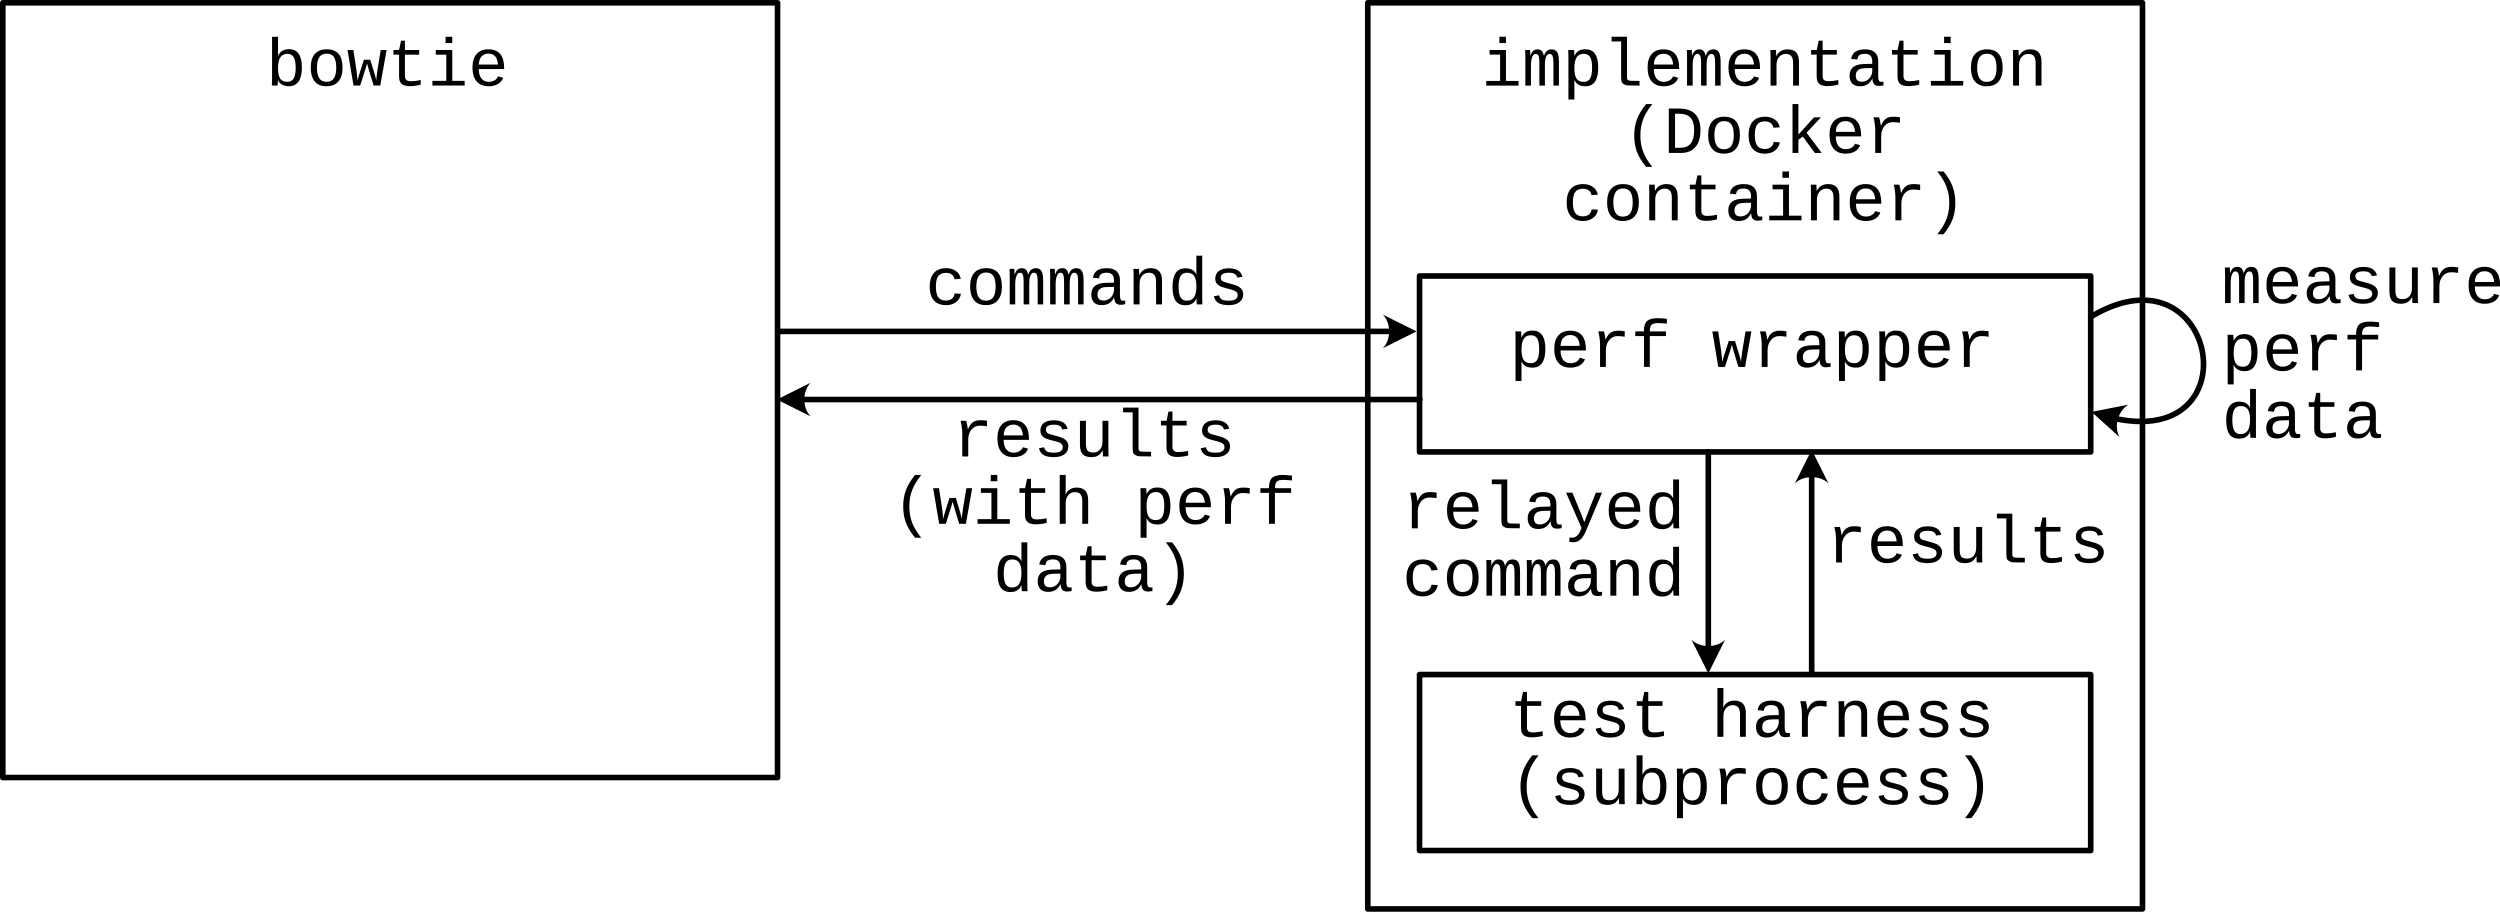
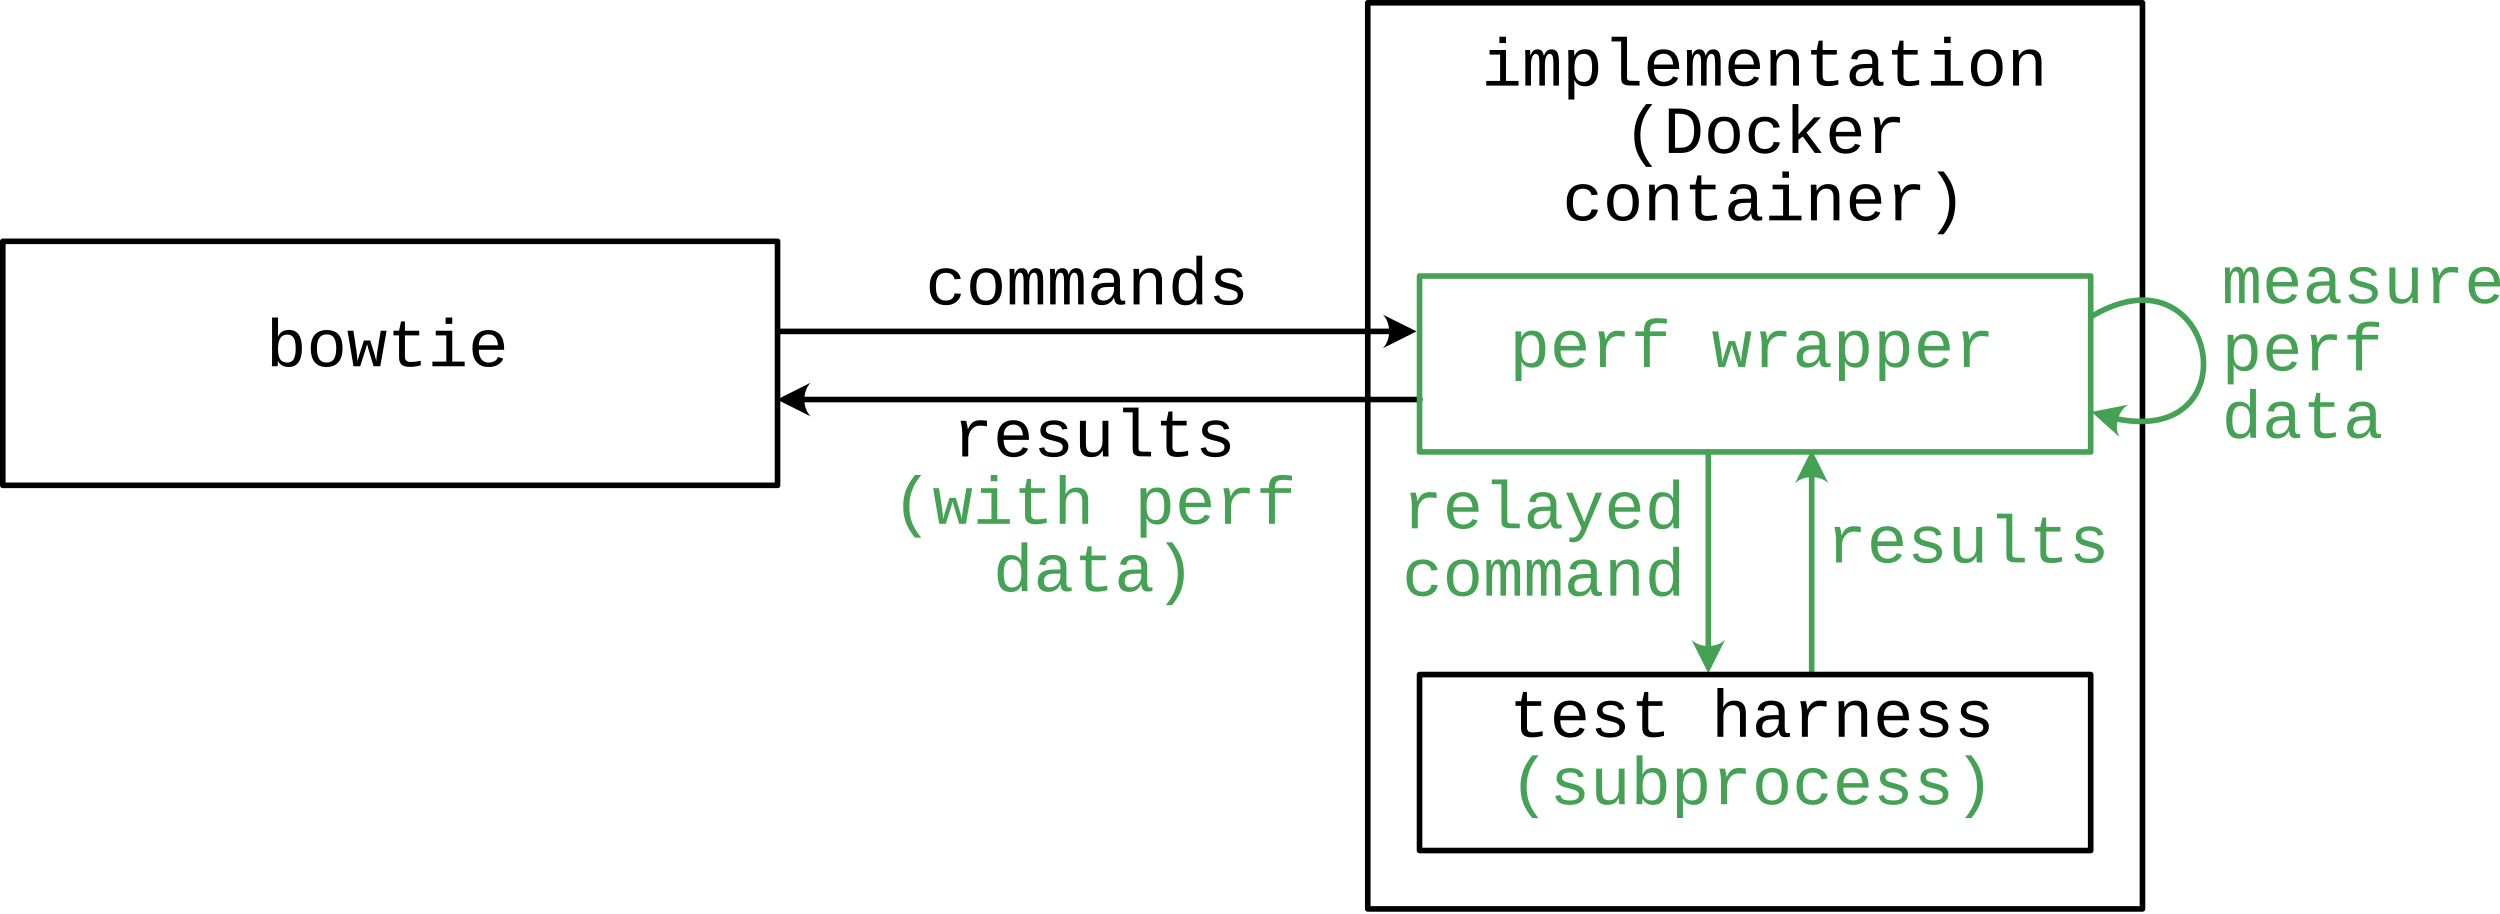
<svg xmlns="http://www.w3.org/2000/svg" width="100%" height="100%" viewBox="0 0 334 122" version="1.1" xml:space="preserve" style="fill-rule:evenodd;clip-rule:evenodd;stroke-linecap:round;stroke-linejoin:round;stroke-miterlimit:1.5;">
  <rect x="182.732" y="0.375" width="103.503" height="121.057" style="fill:#ebebeb;fill-opacity:0;stroke:#000;stroke-width:0.75px;" />
-   <rect x="0.375" y="0.375" width="103.503" height="103.503" style="fill:#ebebeb;fill-opacity:0;stroke:#000;stroke-width:0.75px;" />
-   <rect x="189.65" y="36.872" width="89.667" height="23.507" style="fill:#ebebeb;fill-opacity:0;stroke:#000;stroke-width:0.75px;" />
-   <g>
-     <rect x="189.65" y="90.122" width="89.667" height="23.507" style="fill:#ebebeb;fill-opacity:0;stroke:#000;stroke-width:0.75px;" />
-     <g transform="matrix(0.75,0,0,0.75,91.4889,29.7098)">
-       <text x="146.862px" y="91.637px" style="font-family:'CourierNewPSMT', 'Courier New', monospace;font-size:12px;">test harness</text>
-       <text x="146.862px" y="103.637px" style="font-family:'CourierNewPSMT', 'Courier New', monospace;font-size:12px;">(subprocess)</text>
-     </g>
+   <rect x="0.375" y="32.242" width="103.503" height="32.6" style="fill:#ebebeb;fill-opacity:0;stroke:#000;stroke-width:0.75px;" />
+   <g transform="matrix(0.75,0,0,0.75,91.4889,29.7098)">
+     <text x="146.862px" y="91.637px" style="font-family:'CourierNewPSMT', 'Courier New', monospace;font-size:12px;">test harness</text>
+     <text x="146.862px" y="103.637px" style="font-family:'CourierNewPSMT', 'Courier New', monospace;font-size:12px;fill:#45a154;">(subprocess)</text>
  </g>
-   <path d="M230.479,85.465l-2.25,4.5l-2.25,-4.5c1.125,1.125 3.375,1.125 4.5,0Z" />
-   <path d="M228.229,60.361l-0,26.004" style="fill:none;stroke:#000;stroke-width:0.75px;" />
-   <text x="35.537px" y="11.431px" style="font-family:'CourierNewPSMT', 'Courier New', monospace;font-size:9px;">bowtie</text>
+   <path d="M230.479,85.465l-2.25,4.5l-2.25,-4.5c1.125,1.125 3.375,1.125 4.5,0Z" style="fill:#45a154;" />
+   <path d="M228.229,60.361l-0,26.004" style="fill:none;stroke:#45a154;stroke-width:0.75px;" />
+   <text x="35.537px" y="48.939px" style="font-family:'CourierNewPSMT', 'Courier New', monospace;font-size:9px;">bowtie</text>
  <text x="123.63px" y="40.671px" style="font-family:'CourierNewPSMT', 'Courier New', monospace;font-size:9px;">commands</text>
  <g transform="matrix(0.75,0,0,0.75,186.664,-28.241)">
-     <text x="146.862px" y="91.637px" style="font-family:'CourierNewPSMT', 'Courier New', monospace;font-size:12px;">measure</text>
-     <text x="146.862px" y="103.637px" style="font-family:'CourierNewPSMT', 'Courier New', monospace;font-size:12px;">perf</text>
-     <text x="146.862px" y="115.637px" style="font-family:'CourierNewPSMT', 'Courier New', monospace;font-size:12px;">data</text>
+     <text x="146.862px" y="91.637px" style="font-family:'CourierNewPSMT', 'Courier New', monospace;font-size:12px;fill:#45a154;">measure</text>
+     <text x="146.862px" y="103.637px" style="font-family:'CourierNewPSMT', 'Courier New', monospace;font-size:12px;fill:#45a154;">perf</text>
+     <text x="146.862px" y="115.637px" style="font-family:'CourierNewPSMT', 'Courier New', monospace;font-size:12px;fill:#45a154;">data</text>
  </g>
-   <text x="244.004px" y="75.147px" style="font-family:'CourierNewPSMT', 'Courier New', monospace;font-size:9px;">results</text>
+   <text x="244.004px" y="75.147px" style="font-family:'CourierNewPSMT', 'Courier New', monospace;font-size:9px;fill:#45a154;">results</text>
  <g transform="matrix(0.75,0,0,0.75,77.1852,1.85034)">
-     <text x="146.862px" y="91.637px" style="font-family:'CourierNewPSMT', 'Courier New', monospace;font-size:12px;">relayed</text>
-     <text x="146.862px" y="103.637px" style="font-family:'CourierNewPSMT', 'Courier New', monospace;font-size:12px;">command</text>
+     <text x="146.862px" y="91.637px" style="font-family:'CourierNewPSMT', 'Courier New', monospace;font-size:12px;fill:#45a154;">relayed</text>
+     <text x="146.862px" y="103.637px" style="font-family:'CourierNewPSMT', 'Courier New', monospace;font-size:12px;fill:#45a154;">command</text>
  </g>
  <path d="M184.744,42.027l4.5,2.25l-4.5,2.25c1.125,-1.125 1.125,-3.375 0,-4.5Z" />
  <path d="M104.245,44.277l81.399,-0" style="fill:none;stroke:#000;stroke-width:0.75px;" />
  <g transform="matrix(0.75,0,0,0.75,7.61787,-7.75053)">
    <text x="159.535px" y="91.637px" style="font-family:'CourierNewPSMT', 'Courier New', monospace;font-size:12px;">results</text>
-     <text x="148.733px" y="103.637px" style="font-family:'CourierNewPSMT', 'Courier New', monospace;font-size:12px;">(with perf</text>
-     <text x="166.736px" y="115.637px" style="font-family:'CourierNewPSMT', 'Courier New', monospace;font-size:12px;">data)</text>
+     <text x="148.733px" y="103.637px" style="font-family:'CourierNewPSMT', 'Courier New', monospace;font-size:12px;fill:#45a154;">(with perf</text>
+     <text x="166.736px" y="115.637px" style="font-family:'CourierNewPSMT', 'Courier New', monospace;font-size:12px;fill:#45a154;">data)</text>
  </g>
  <path d="M108.304,51.129l-4.5,2.25l4.5,2.25c-1.125,-1.125 -1.125,-3.375 0,-4.5Z" />
  <path d="M107.404,53.379l82.28,0" style="fill:none;stroke:#000;stroke-width:0.75px;" />
-   <text x="201.664px" y="49.023px" style="font-family:'CourierNewPSMT', 'Courier New', monospace;font-size:9px;">perf wrapper</text>
+   <text x="201.664px" y="49.023px" style="font-family:'CourierNewPSMT', 'Courier New', monospace;font-size:9px;fill:#45a154;">perf wrapper</text>
  <g transform="matrix(0.75,0,0,0.75,82.1278,-57.297)">
    <text x="154.404px" y="91.637px" style="font-family:'CourierNewPSMT', 'Courier New', monospace;font-size:12px;">implementation</text>
    <text x="179.608px" y="103.637px" style="font-family:'CourierNewPSMT', 'Courier New', monospace;font-size:12px;">(Docker</text>
    <text x="168.806px" y="115.637px" style="font-family:'CourierNewPSMT', 'Courier New', monospace;font-size:12px;">container)</text>
  </g>
-   <path d="M244.29,64.589l-2.25,-4.5l-2.25,4.5c1.125,-1.125 3.375,-1.125 4.5,-0Z" />
-   <path d="M242.04,63.689l-0,26.337" style="fill:none;stroke:#000;stroke-width:0.75px;" />
-   <path d="M283.165,58.396l-3.739,-3.367l4.937,-0.97c-1.384,0.785 -1.983,2.953 -1.198,4.337Z" />
-   <path d="M279.571,42.187c16.41,-9.619 21.499,17.326 3.325,13.801" style="fill:none;stroke:#000;stroke-width:0.75px;" />
+   <path d="M244.29,64.589l-2.25,-4.5l-2.25,4.5c1.125,-1.125 3.375,-1.125 4.5,-0Z" style="fill:#45a154;" />
+   <path d="M242.04,63.689l-0,26.337" style="fill:none;stroke:#45a154;stroke-width:0.75px;" />
+   <path d="M283.165,58.396l-3.739,-3.367l4.937,-0.97c-1.384,0.785 -1.983,2.953 -1.198,4.337Z" style="fill:#45a154;" />
+   <path d="M279.571,42.187c16.41,-9.619 21.499,17.326 3.325,13.801" style="fill:none;stroke:#45a154;stroke-width:0.75px;" />
+   <rect x="189.65" y="36.872" width="89.667" height="23.507" style="fill:#ebebeb;fill-opacity:0;stroke:#45a154;stroke-width:0.75px;" />
+   <rect x="189.65" y="90.122" width="89.667" height="23.507" style="fill:#ebebeb;fill-opacity:0;stroke:#000;stroke-width:0.75px;" />
</svg>
